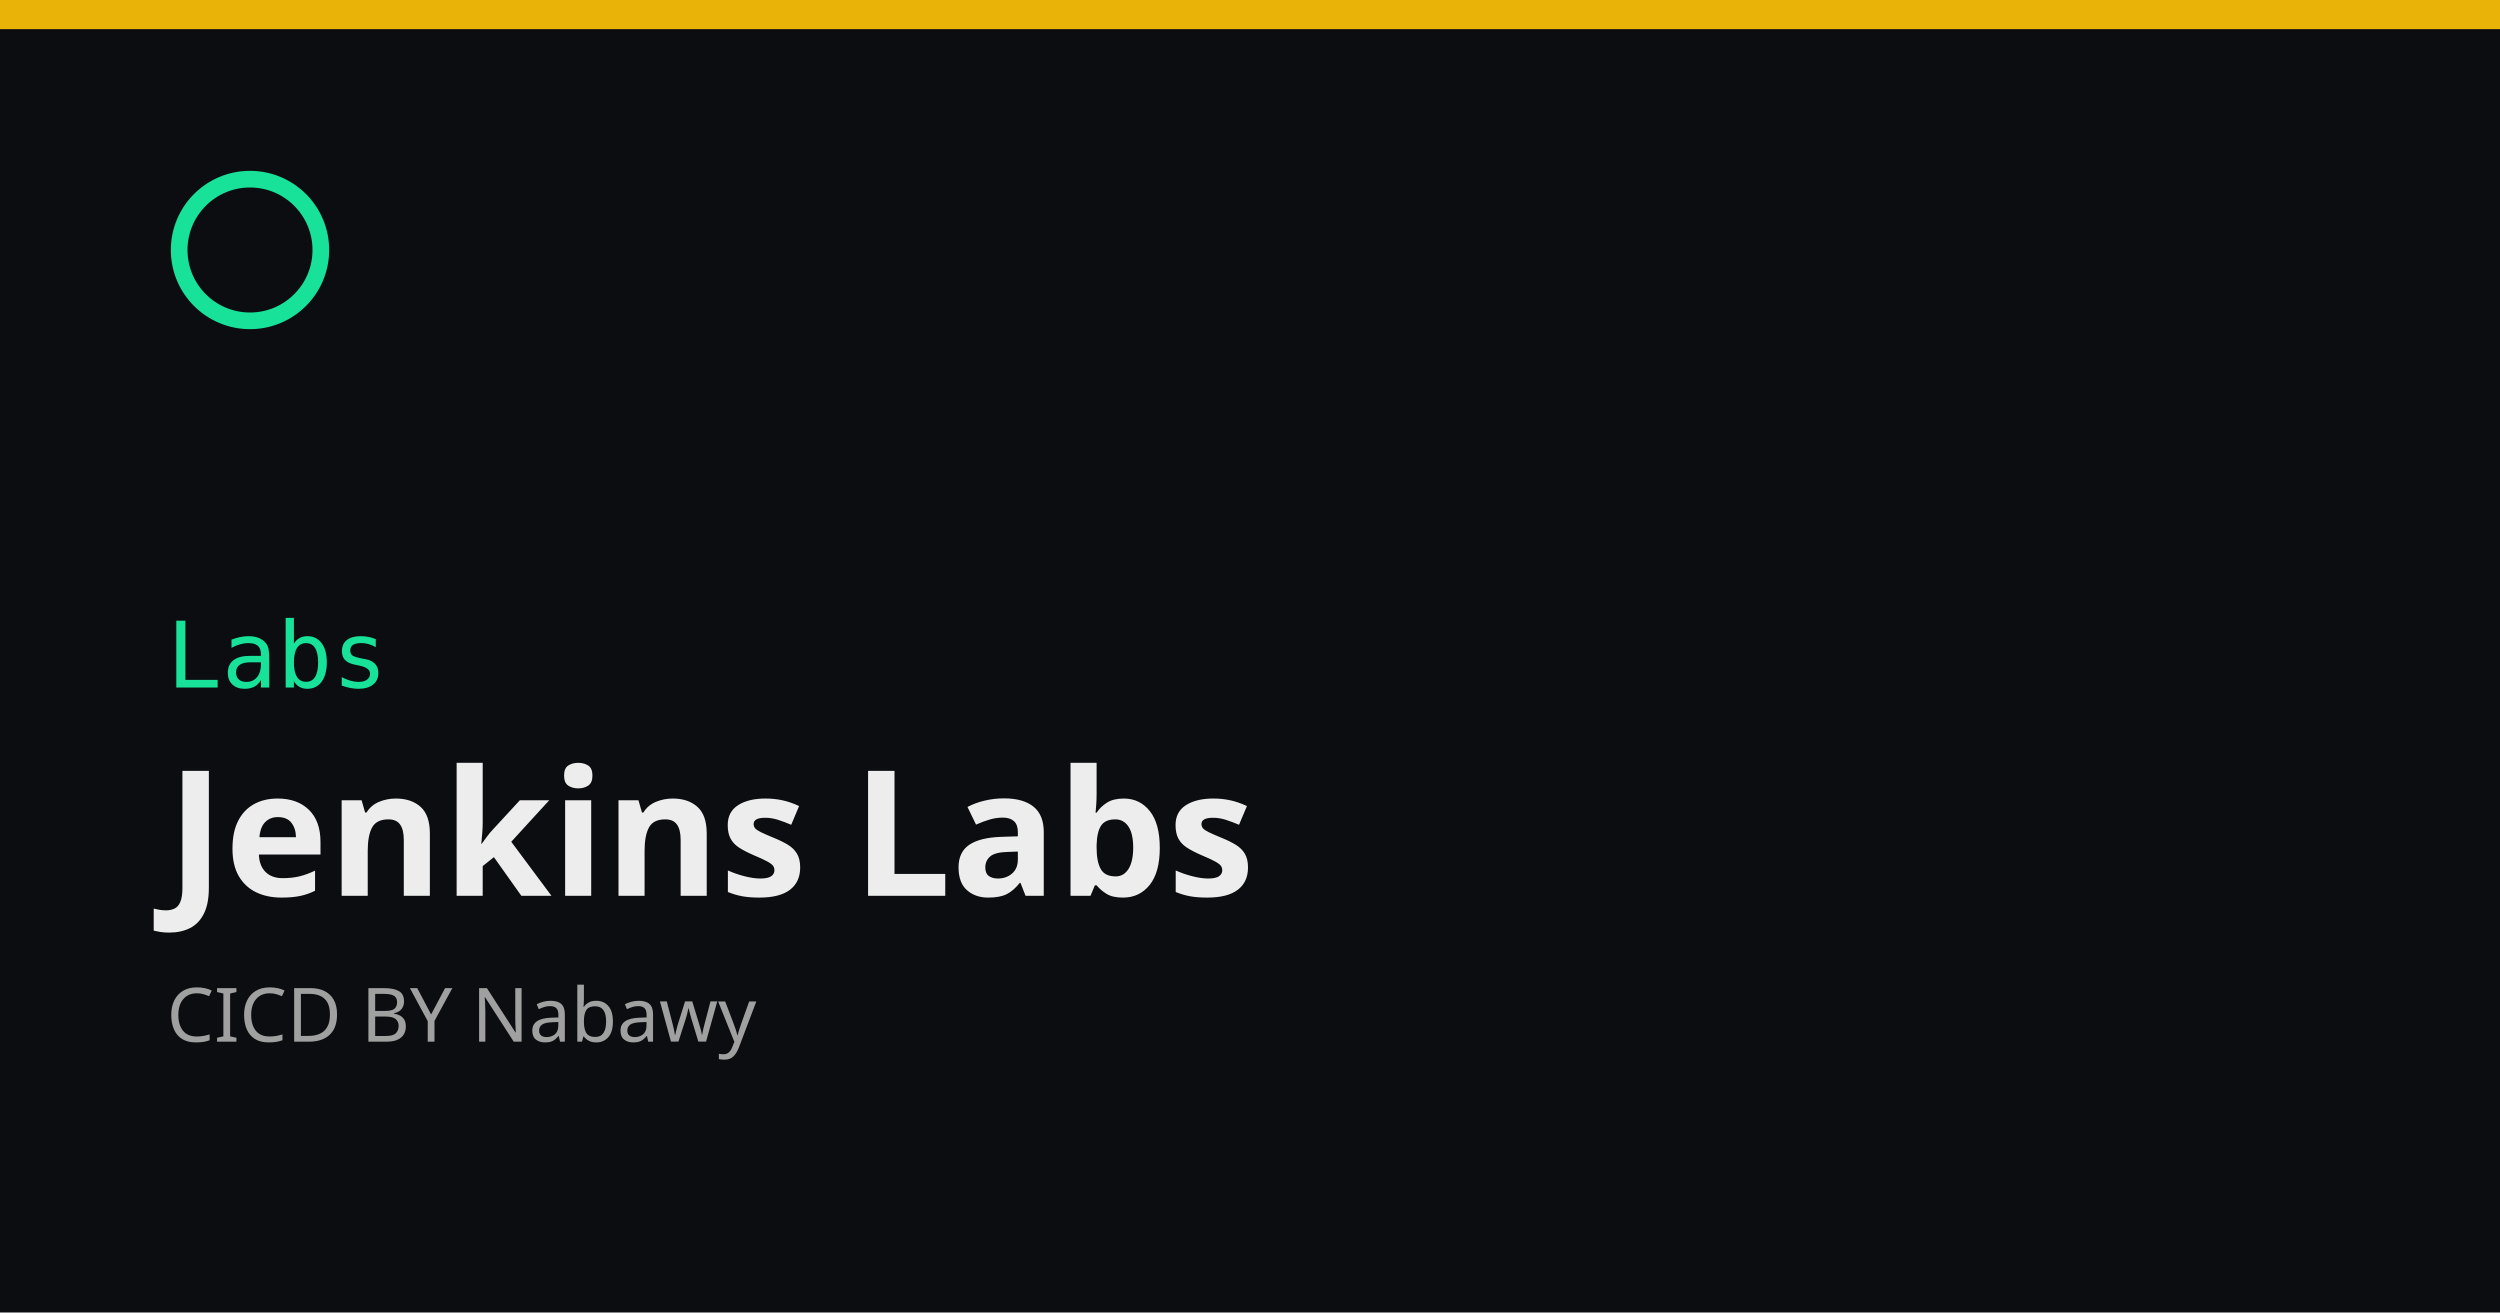
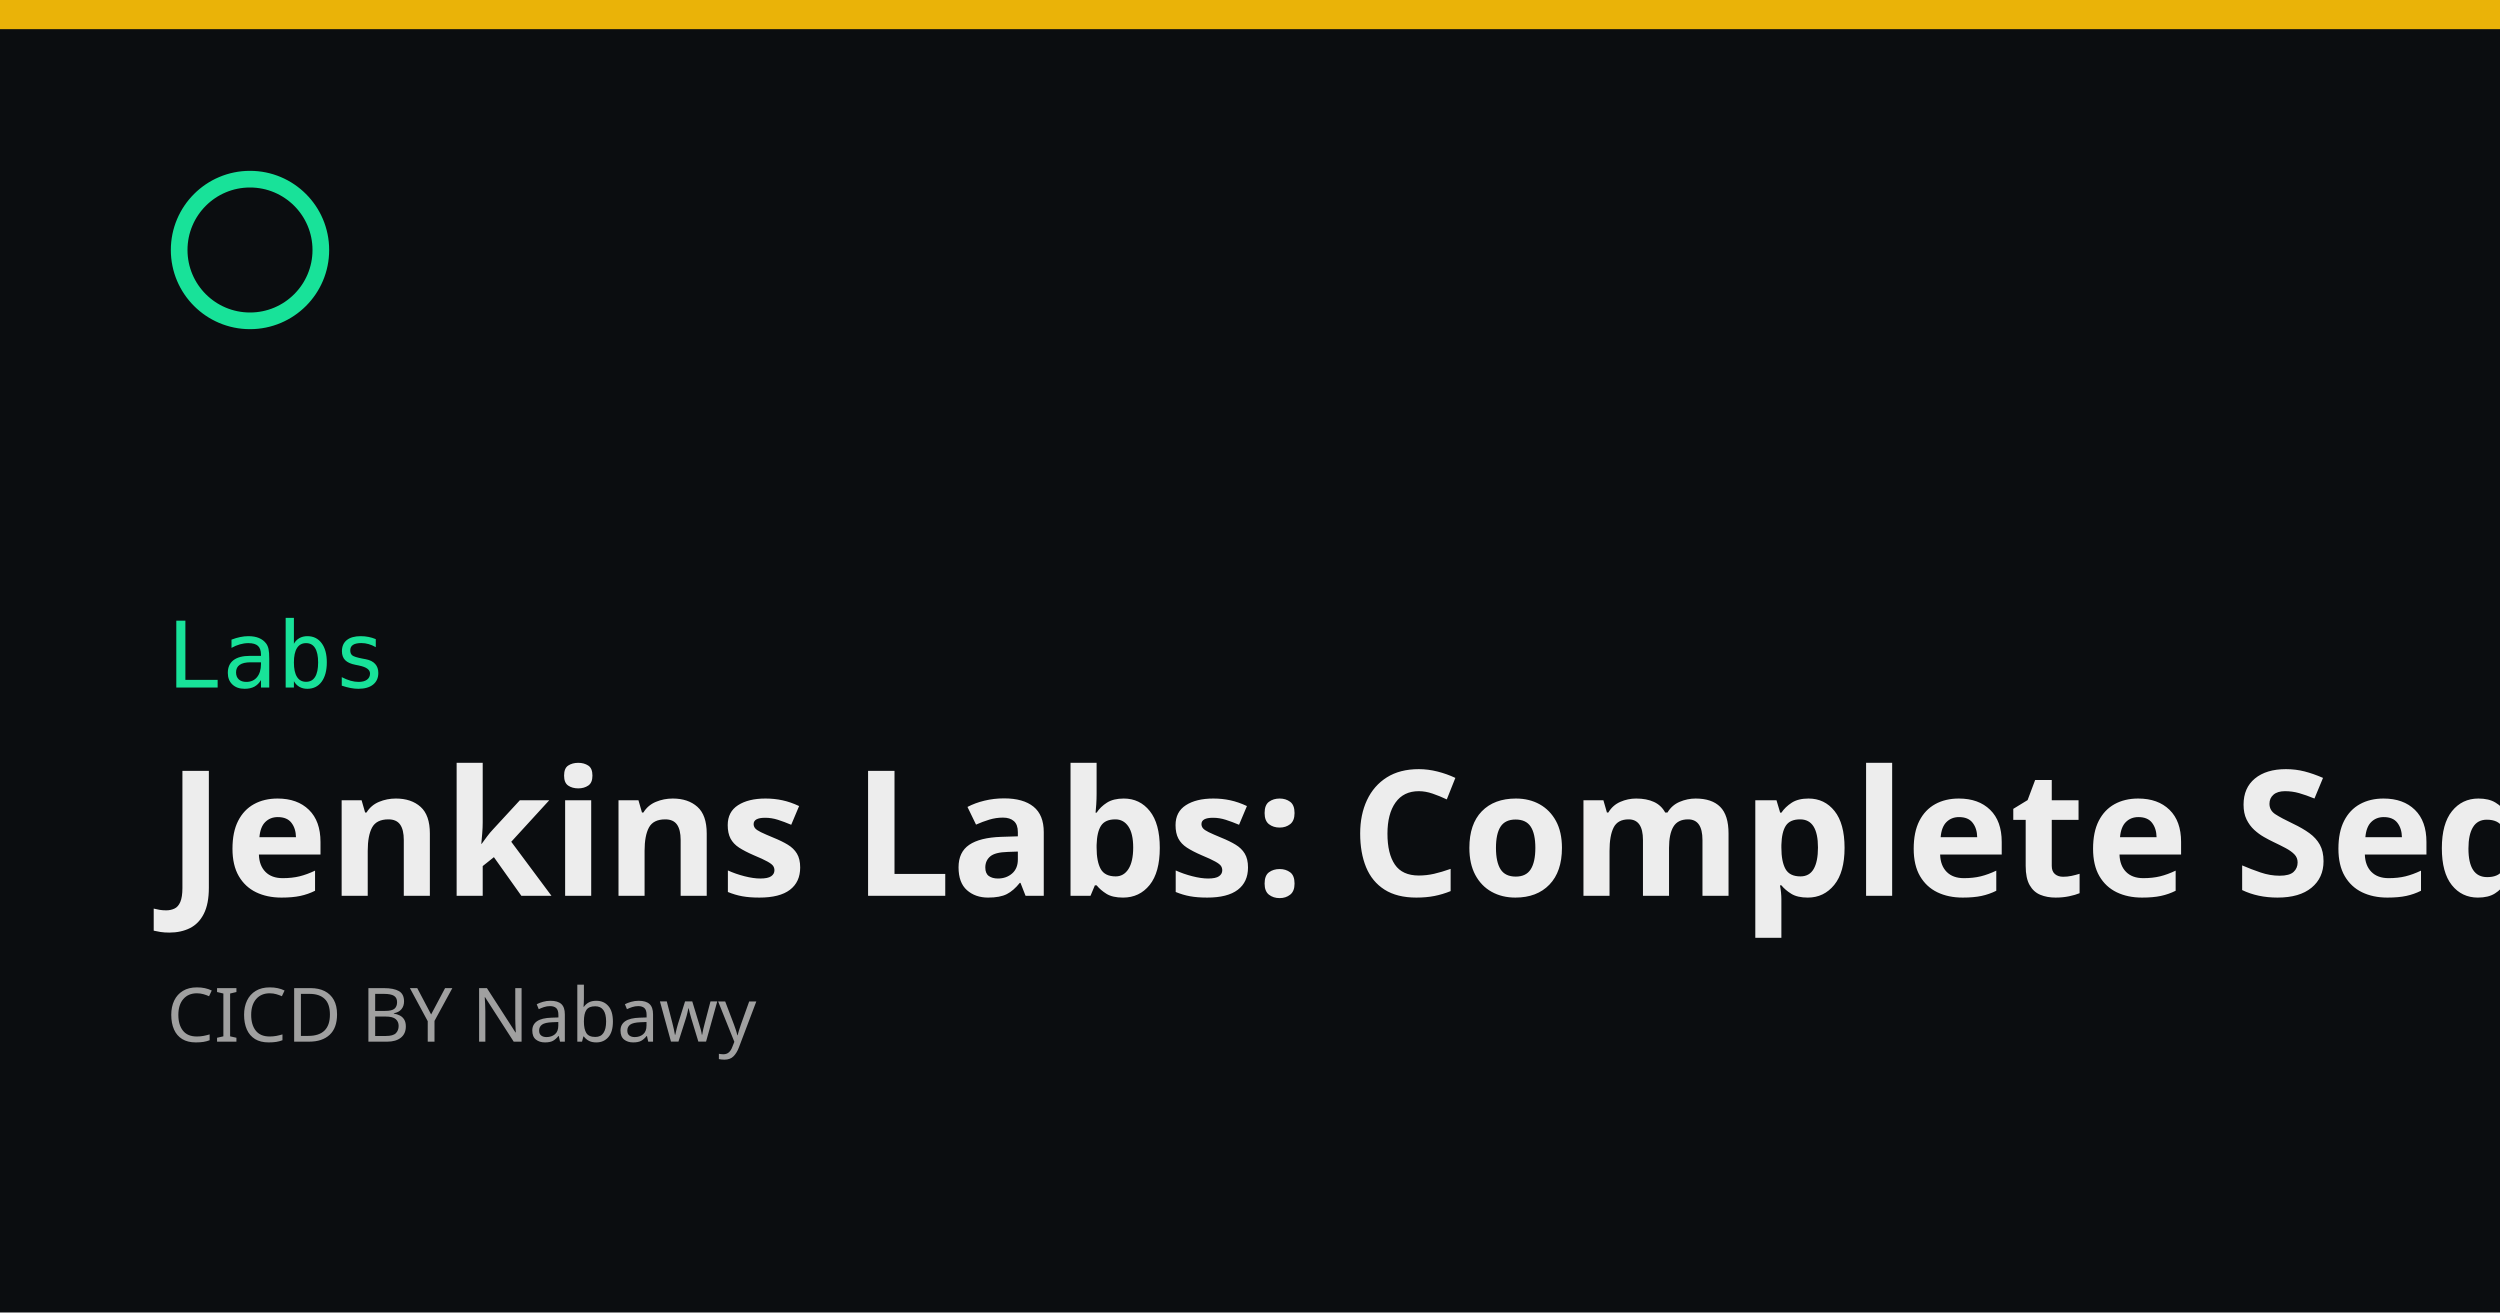
<svg xmlns="http://www.w3.org/2000/svg" width="1200" height="630">
  <rect width="1200" height="630" fill="#0B0D10" />
  <rect width="1200" height="14" fill="#EAB308" />
  <circle cx="120" cy="120" r="34" fill="none" stroke="#18E299" stroke-width="8" />
  <text x="80" y="330" font-family="monospace" font-size="44" fill="#18E299">Labs</text>
-   <text x="80" y="430" font-family="sans-serif" font-weight="bold" font-size="84" fill="#ededed">Jenkins Labs</text>
+   <text x="80" y="430" font-family="sans-serif" font-weight="bold" font-size="84" fill="#ededed">Jenkins Labs: Complete Seque</text>
  <text x="80" y="500" font-family="sans-serif" font-size="36" fill="#a0a0a0">CICD BY Nabawy</text>
</svg>
